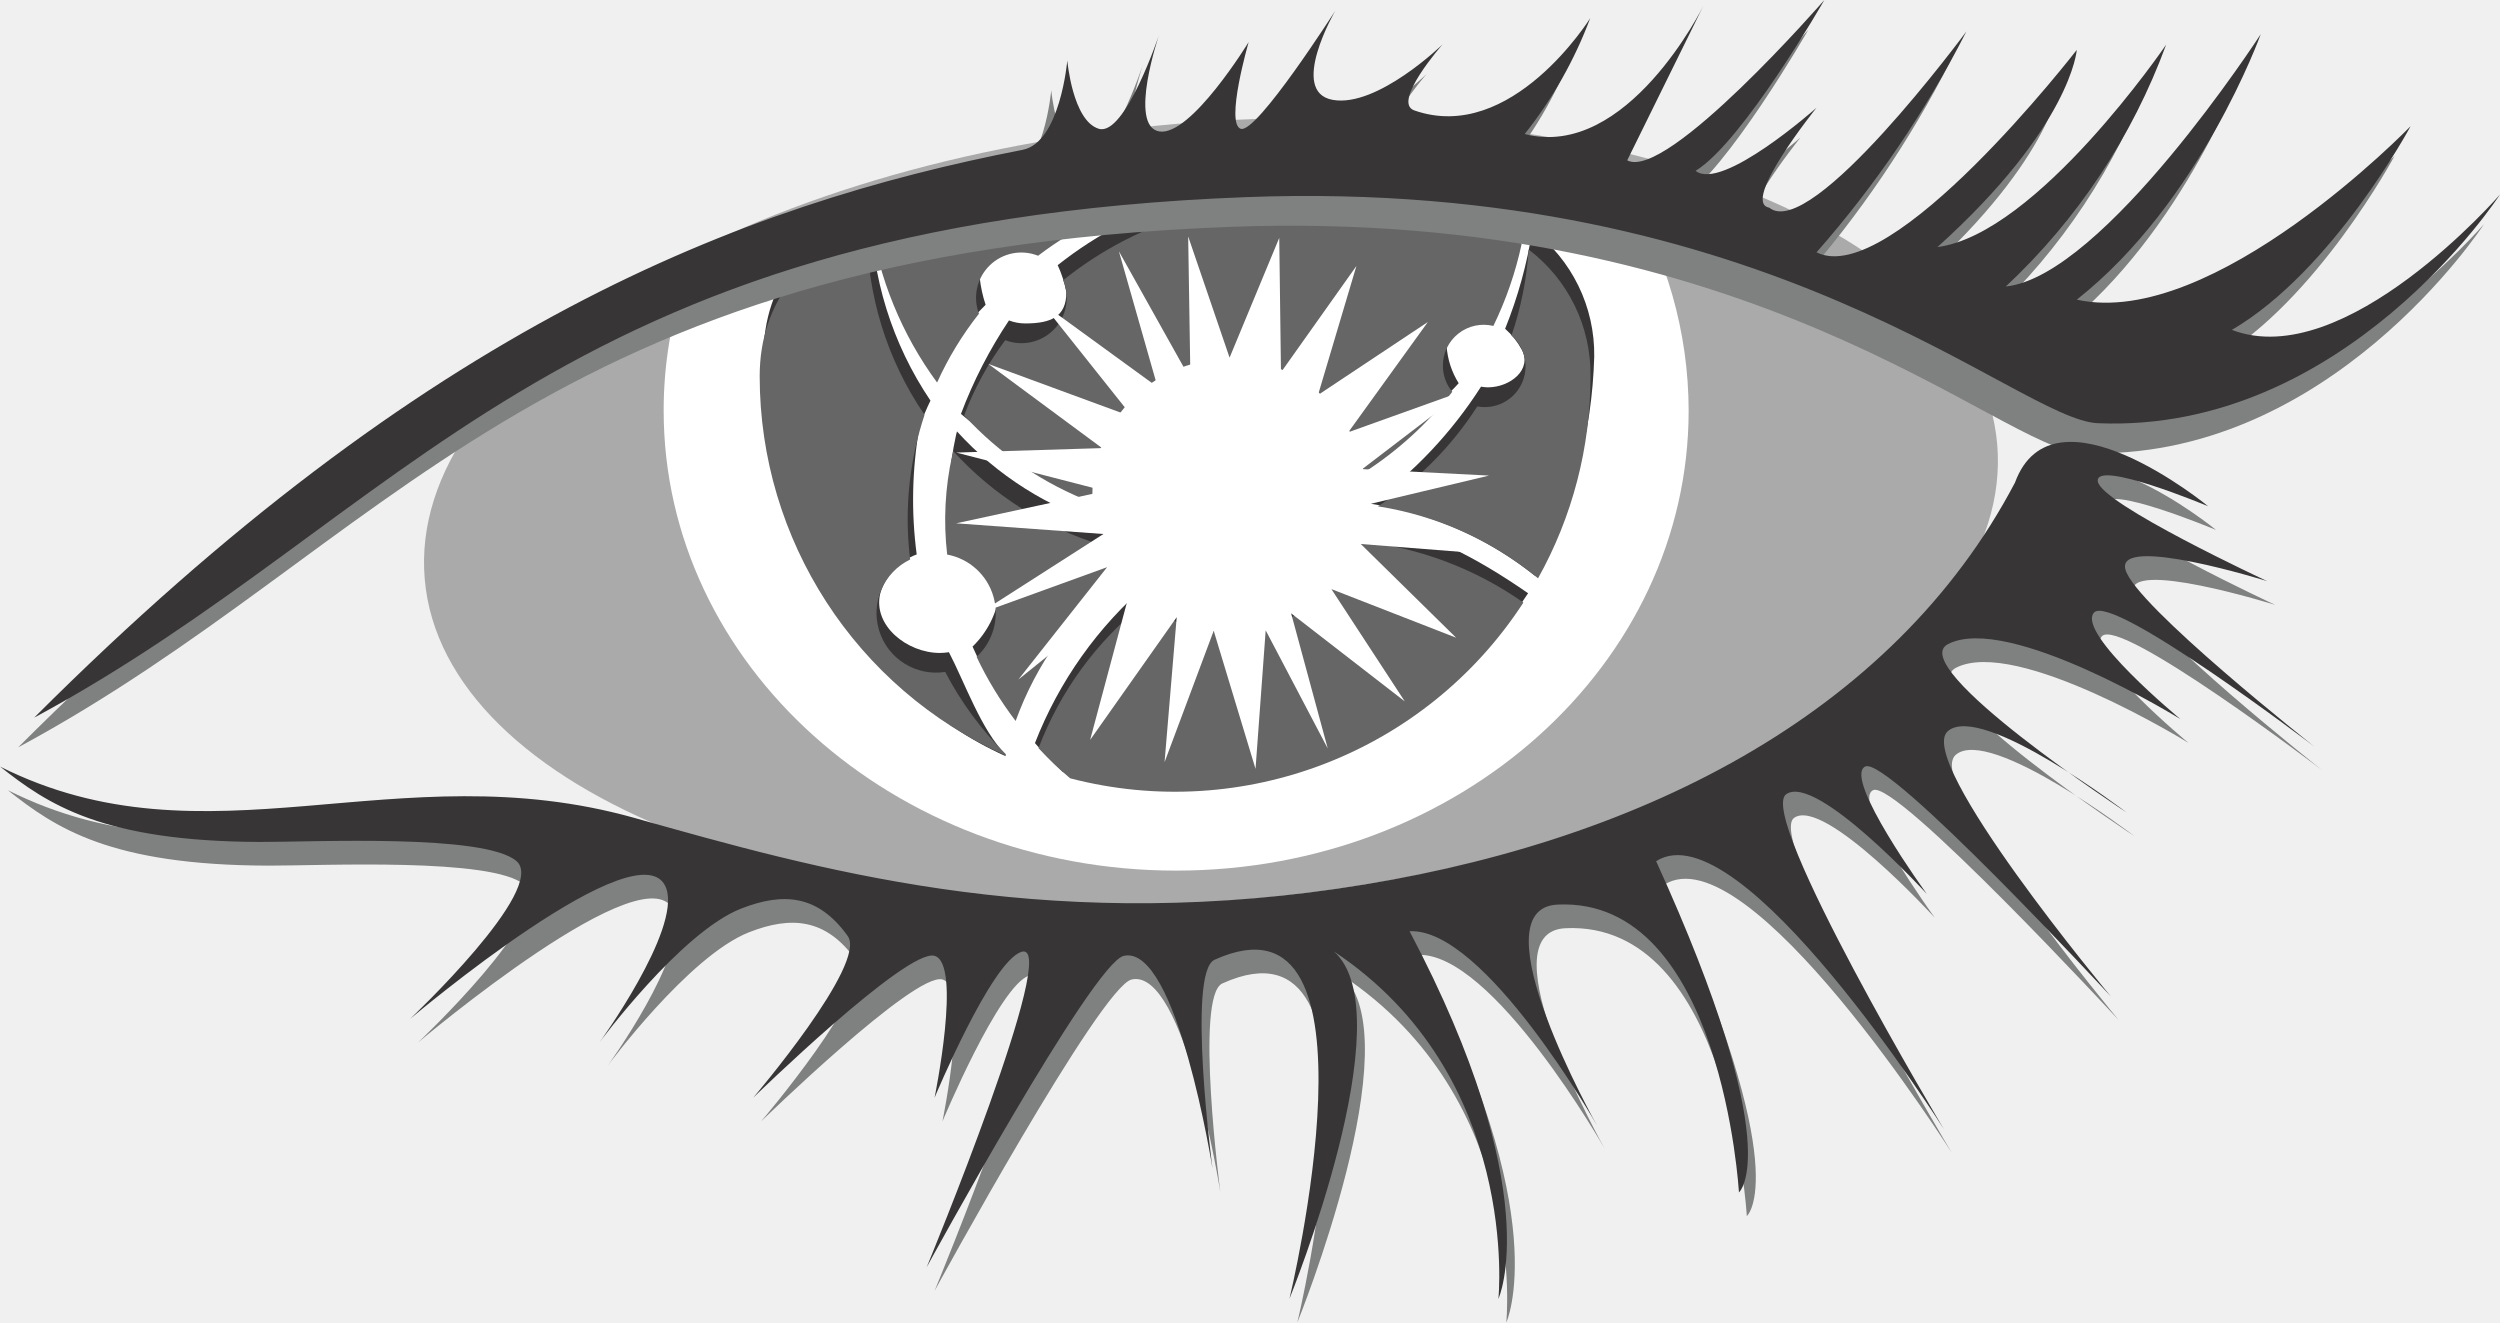
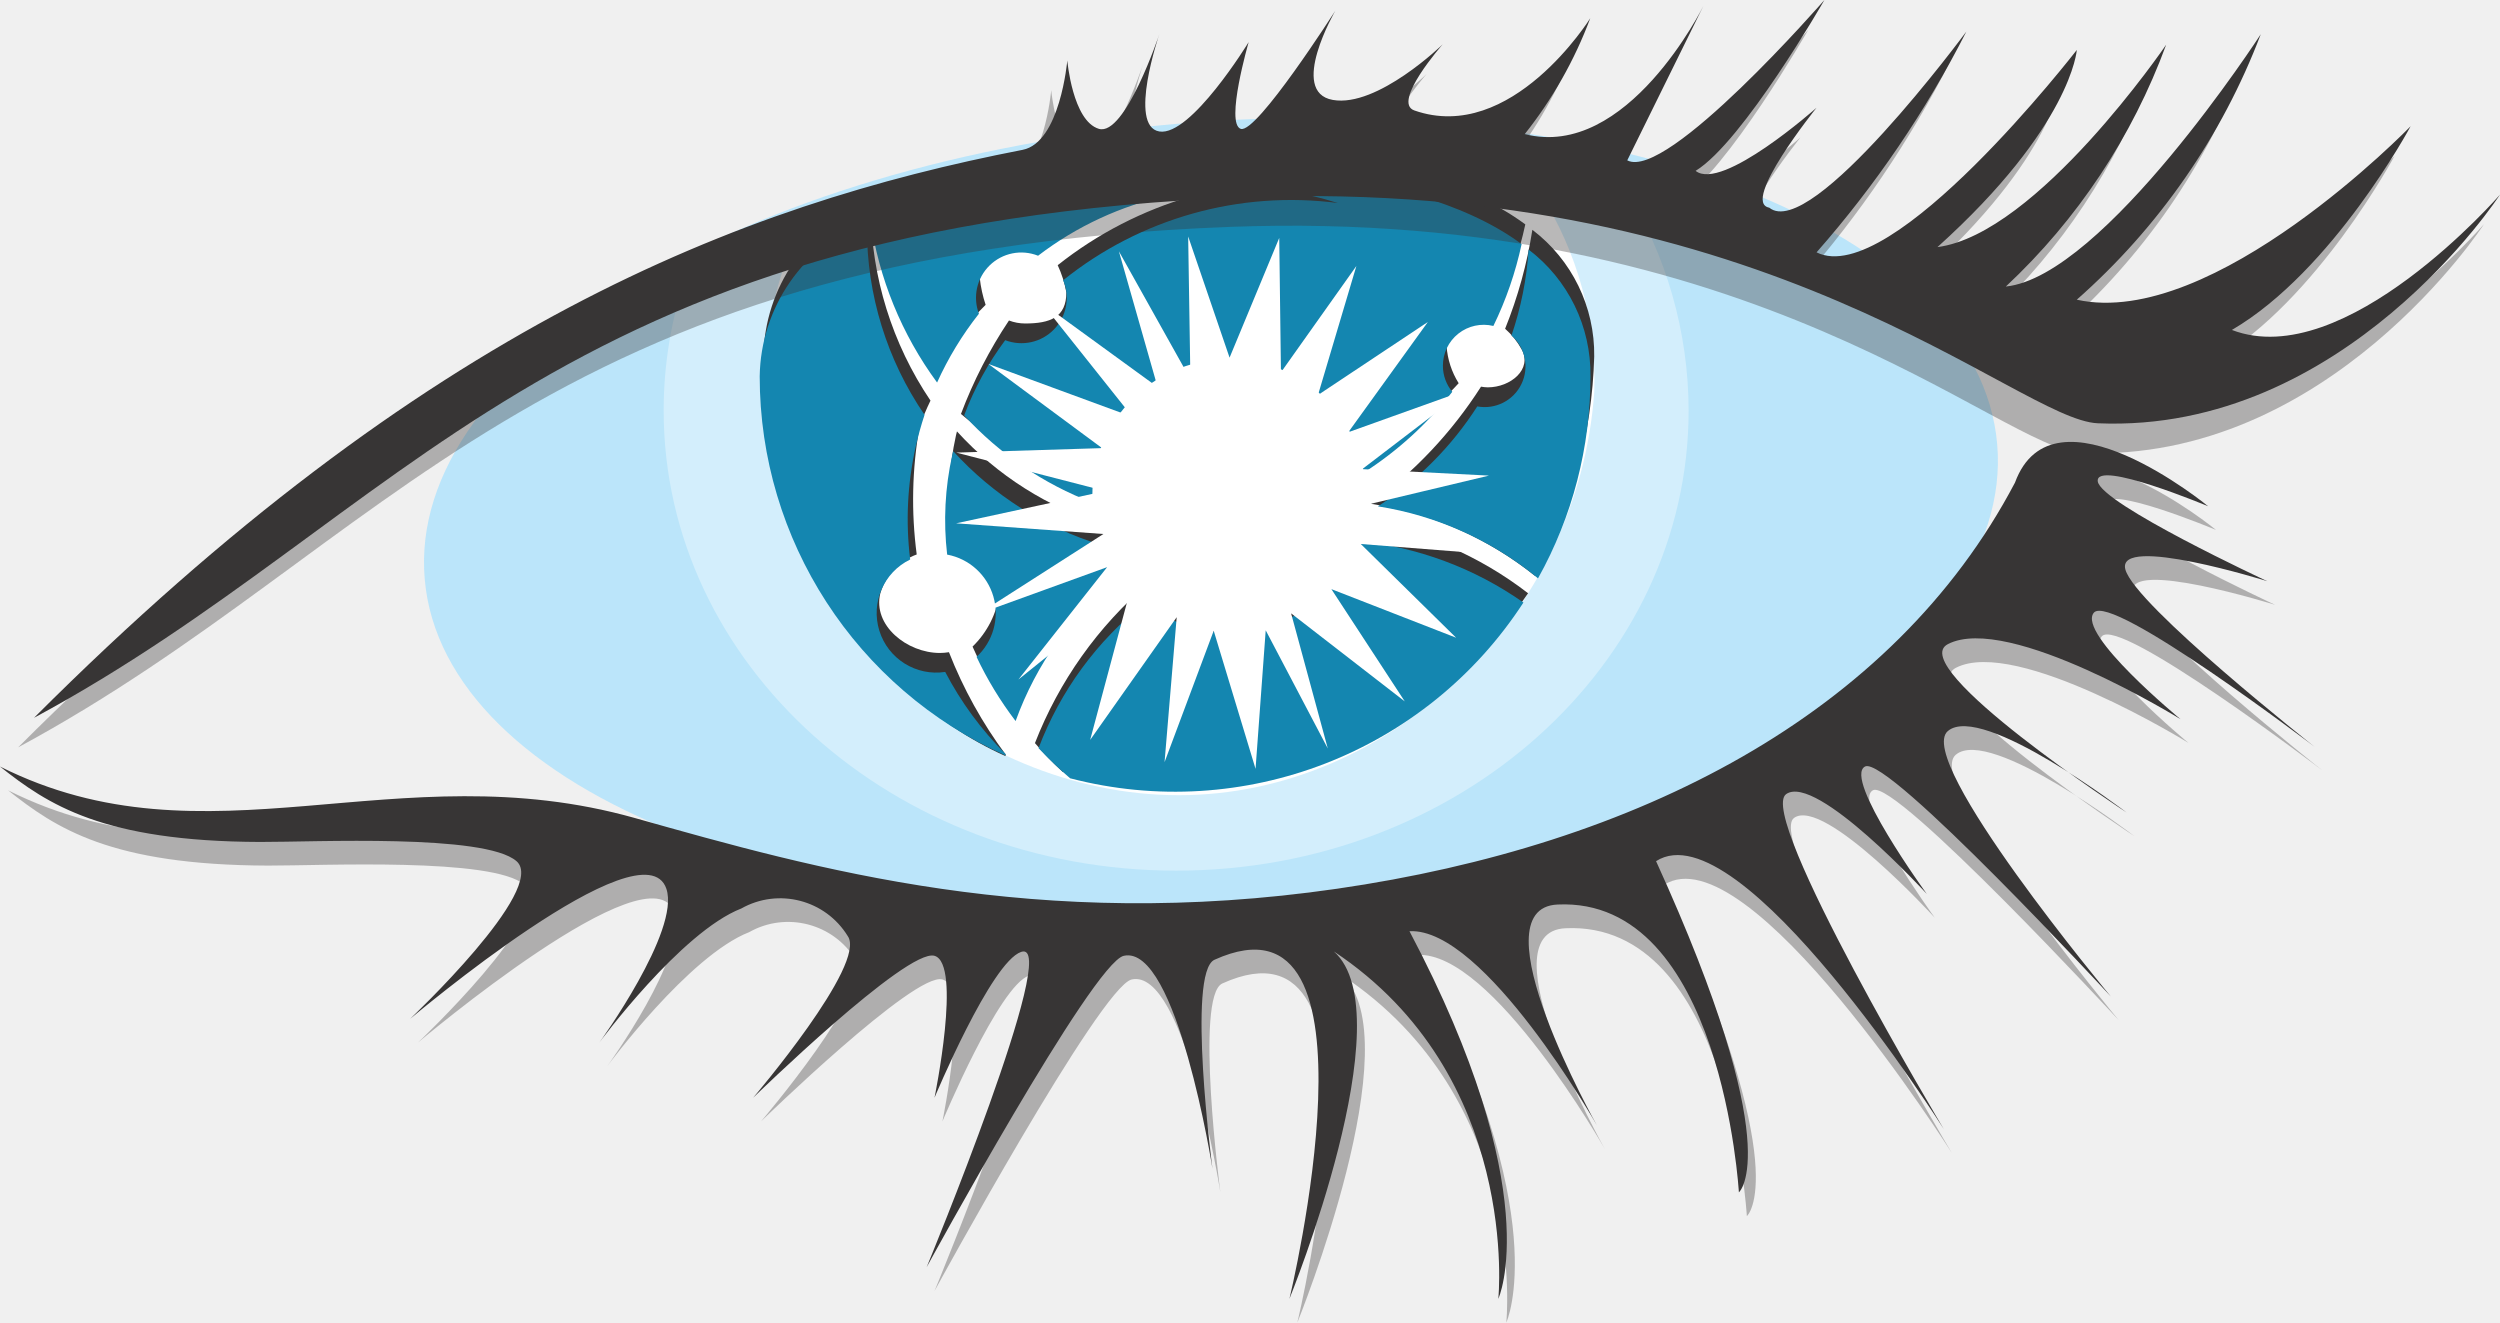
- <svg xmlns="http://www.w3.org/2000/svg" viewBox="0 0 119.085 62.998">
-   <path d="M100.55,57.257c.876,10.204-15.182,19.915-35.866,21.69S26.522,73.887,25.647,63.684c-.876-10.205,15.182-19.916,35.866-21.691,20.684-1.774,38.162,5.059,39.037,15.265" transform="translate(-5.41519 -36.09715)" style="fill:#aaa" />
-   <rect x="31.613" y="7.089" width="48.824" height="34.383" style="fill:none" />
-   <path d="M62.121,43.189c-7.89-.128-17.123,3.004-23.993,5.938a19.847,19.847,0,0,0-1.1,6.524c0,12.104,10.929,21.917,24.412,21.917S85.852,67.755,85.852,55.651a20.089,20.089,0,0,0-3.021-10.563,155.328,155.328,0,0,0-20.71-1.899" transform="translate(-5.41519 -36.09715)" style="fill:#fff" />
-   <path d="M61.44,43.187c-4.368-.267-11.897,2.012-18.175,4.286a18.657,18.657,0,0,0-1.484,7.3c0,10.605,9.615,19.203,19.787,19.203,10.105,0,19.045-8.611,19.787-19.203a16.593,16.593,0,0,0-2.595-9.501A169.667,169.667,0,0,0,61.44,43.187" transform="translate(-5.41519 -36.09715)" style="fill:#fff" />
-   <path d="M50.23,53.38a12.933,12.933,0,0,1,2.134-2.763,6.164,6.164,0,0,1-.279-1.273,2.157,2.157,0,0,1,2.956-2.006,15.741,15.741,0,0,1,13.011-2.855c.432.097.855.215,1.271.345A18.529,18.529,0,0,0,55.797,48.728,5.316,5.316,0,0,1,56.21,50.021c0,1.193-.772,1.483-1.965,1.483a2.155,2.155,0,0,1-.769-.143A21.879,21.879,0,0,0,51.189,55.814,16.878,16.878,0,0,0,57.295,59.102c-.006-.111.08-.214.08-.327a6.736,6.736,0,0,1,6.763-6.519,6.508,6.508,0,0,1,6.412,5.418,15.51,15.51,0,0,0,4.348-3.323,3.823,3.823,0,0,1-.575-1.762,1.943,1.943,0,0,1,2.404-1.905,17.15,17.15,0,0,0,1.346-3.899c-5.624-4.163-16.505-3.596-16.505-3.596s-8.659-.452-14.52,2.405A17.259,17.259,0,0,0,50.23,53.38" transform="translate(-5.41519 -36.09715)" style="fill:#373535" />
-   <path d="M77.11,51.758a3.623,3.623,0,0,1,.785.979c.526.946-.529,1.811-1.611,1.811a1.936,1.936,0,0,1-.322-.033,20.633,20.633,0,0,1-5.252,5.579,16.514,16.514,0,0,1,7.836,3.442A23.258,23.258,0,0,0,81.355,53.082a7.45,7.45,0,0,0-2.946-6.039A21.428,21.428,0,0,1,77.11,51.758" transform="translate(-5.41519 -36.09715)" style="fill:#373535" />
-   <path d="M53.494,69.799c.969-2.677,3.354-4.751,5.61-6.576a12.564,12.564,0,0,1-1.031-2.1A15.785,15.785,0,0,1,50.999,56.647c-.014.06-.031.119-.045.179a14.307,14.307,0,0,0-.244,4.747,2.837,2.837,0,0,1,2.314,2.788,4.344,4.344,0,0,1-1.282,2.536A13.336,13.336,0,0,0,53.494,69.799" transform="translate(-5.41519 -36.09715)" style="fill:#373535" />
-   <path d="M53.323,72.047c-1.156-1.15-1.956-3.443-2.706-4.883a2.837,2.837,0,0,1-.431.036c-1.568,0-3.211-1.316-2.84-2.839A2.816,2.816,0,0,1,49.081,62.507a19.954,19.954,0,0,1,.131-6.07,11.69,11.69,0,0,1,.525-1.257,16.645,16.645,0,0,1-2.848-9.153c0-.121.006-.239.009-.359-2.924,1.467-5.117,3.777-5.117,7.414,0,8.045,4.633,15.937,11.528,19.03.005-.022.009-.044.015-.065" transform="translate(-5.41519 -36.09715)" style="fill:#373535" />
-   <path d="M70.276,60.925a6.499,6.499,0,0,1-10.157,2.96,19.117,19.117,0,0,0-5.405,7.608,15.049,15.049,0,0,0,1.331,1.377c1.596.416,3.795,0,5.523,0,6.951,0,13.108-3.092,16.637-8.515-2.347-1.625-5.115-3.172-7.93-3.43" transform="translate(-5.41519 -36.09715)" style="fill:#373535" />
-   <path d="M50.052,54.321a15.733,15.733,0,0,1,1.994-3.28,2.157,2.157,0,0,1,2.818-2.762A15.741,15.741,0,0,1,67.875,45.423c.432.097.855.215,1.271.345A17.326,17.326,0,0,0,56.058,49.446a2.158,2.158,0,0,1-2.76,2.856,14.54,14.54,0,0,0-1.957,3.583,16.089,16.089,0,0,0,6.124,4.157c-.006-.111-.017-.221-.017-.335A6.508,6.508,0,0,1,70.372,58.614a16.878,16.878,0,0,0,4.222-3.853,1.935,1.935,0,0,1-.448-1.233,1.943,1.943,0,0,1,2.404-1.905,17.15,17.15,0,0,0,1.346-3.899c-5.624-4.163-16.505-3.596-16.505-3.596s-8.659-.452-14.52,2.405a17.259,17.259,0,0,0,3.182,7.786" transform="translate(-5.41519 -36.09715)" style="fill:#666667" />
-   <path d="M77.414,52.079a1.943,1.943,0,0,1-1.63,3.377,15.865,15.865,0,0,1-4.733,4.76,15.85,15.85,0,0,1,7.627,3.429A19.684,19.684,0,0,0,81.177,54.022a7.45,7.45,0,0,0-2.946-6.039,15.77,15.77,0,0,1-.817,4.095" transform="translate(-5.41519 -36.09715)" style="fill:#666667" />
-   <path d="M53.793,70.443A15.797,15.797,0,0,1,58.703,63.539a6.5,6.5,0,0,1-.808-1.476,15.782,15.782,0,0,1-7.073-4.476c-.014.06-.032.119-.045.179a14.278,14.278,0,0,0-.244,4.747,2.835,2.835,0,0,1,1.401,4.871,17.04,17.04,0,0,0,1.861,3.058" transform="translate(-5.41519 -36.09715)" style="fill:#666667" />
-   <path d="M53.316,72.014a15.829,15.829,0,0,1-2.877-3.91,2.836,2.836,0,0,1-1.669-5.356,15.743,15.743,0,0,1,.264-5.372c.116-.519.258-1.025.421-1.52a15.701,15.701,0,0,1-2.744-8.89c0-.121.006-.239.008-.358-2.924,1.466-5.117,3.777-5.117,7.413A19.786,19.786,0,0,0,53.301,72.079c.005-.022.009-.044.015-.065" transform="translate(-5.41519 -36.09715)" style="fill:#666667" />
-   <path d="M70.097,61.865a6.499,6.499,0,0,1-10.157,2.96,16.123,16.123,0,0,0-5.057,6.909,17.609,17.609,0,0,0,1.506,1.437,19.802,19.802,0,0,0,21.592-8.372,16.592,16.592,0,0,0-7.885-2.934" transform="translate(-5.41519 -36.09715)" style="fill:#666667" />
-   <rect x="45.545" y="11.265" width="25.382" height="25.36" style="fill:none" />
-   <path d="M70.326,60.186l6.016-1.435-6.039-.308,4.914-3.756-5.576,1.999,3.79-5.252-5.234,3.479,1.83-6.148-3.594,5.067-.082-6.403L63.985,53.133l-1.972-5.772.107,6.799L58.712,48.066l1.844,6.471L55.028,50.517l4.33,5.441-6.863-2.524,5.417,4.008-6.946.213,7.101,1.833-7.108,1.537,7.016.509-5.916,3.789,6.092-2.209-4.227,5.353,5.341-4.308-1.923,7.184,4.124-5.846-.578,6.905,2.341-6.259,1.992,6.579.484-6.599,2.957,5.63L66.916,65.313l5.415,4.195-3.496-5.349,5.941,2.315L70.234,62.01l6.092.479Z" transform="translate(-5.41519 -36.09715)" style="fill:#fff" />
-   <rect x="0.864" y="1.416" width="117.456" height="34.185" style="fill:none" />
-   <path d="M6.279,71.698C24.937,53.04,39.839,47.281,53.362,44.651c1.789-.348,2.128-4.258,2.128-4.258s.251,2.88,1.503,3.255c1.252.376,2.879-4.508,2.879-4.508s-1.502,4.383,0,4.633c1.503.251,4.257-4.257,4.257-4.257S63.004,43.398,63.755,43.648c.75.251,4.507-5.634,4.507-5.634s-2.254,3.881-.125,4.257c2.13.375,5.235-2.649,5.235-2.649s-2.442,2.768-1.354,3.15c4.633,1.629,8.383-4.394,8.383-4.394A20.292,20.292,0,0,1,77.279,43.899c4.883,1.252,8.51-6.104,8.51-6.104L82.162,45.151c1.879,1.003,9.393-7.638,9.393-7.638s-3.882,6.762-6.136,8.139c1.252,1.002,5.76-3.005,5.76-3.005s-3.631,4.507-2.254,4.758c2.003,1.628,9.391-8.389,9.391-8.389A50.789,50.789,0,0,1,91.178,49.534C94.737,51.314,103.575,39.892,103.575,39.892s-.251,3.631-6.637,9.391c4.758-.626,10.894-9.642,10.894-9.642a29.869,29.869,0,0,1-7.639,11.52c4.672-.486,12.146-12.021,12.146-12.021s-2.879,8.014-8.764,12.647c6.511,1.44,15.903-8.264,15.903-8.264s-3.694,6.887-8.515,9.704c5.385,2.066,12.773-6.449,12.773-6.449S116.347,58.174,104.577,57.673c-3.862-.164-15.544-11.717-40.572-10.769C30.948,48.157,23.936,62.181,6.279,71.698" transform="translate(-5.41519 -36.09715)" style="fill:#7f8080" />
-   <path d="M7.044,70.281C25.702,51.623,40.603,45.864,54.127,43.234c1.79-.348,2.128-4.257,2.128-4.257s.25,2.881,1.503,3.255c1.252.375,2.879-4.507,2.879-4.507s-1.502,4.383,0,4.633c1.503.25,4.257-4.257,4.257-4.257s-1.126,3.881-.376,4.132c.752.251,4.508-5.635,4.508-5.635s-2.254,3.882-.125,4.257c2.128.376,5.235-2.649,5.235-2.649s-2.442,2.768-1.354,3.15c4.633,1.628,8.382-4.394,8.382-4.394a20.304,20.304,0,0,1-3.122,5.52c4.883,1.253,8.51-6.105,8.51-6.105L82.926,43.735c1.879,1.001,9.391-7.638,9.391-7.638S88.437,42.858,86.183,44.235c1.252,1.002,5.76-3.005,5.76-3.005s-3.631,4.508-2.254,4.758c2.003,1.629,9.391-8.389,9.391-8.389a50.825,50.825,0,0,1-7.137,10.518c3.558,1.781,12.397-9.642,12.397-9.642s-.251,3.632-6.637,9.392c4.758-.627,10.894-9.642,10.894-9.642a29.874,29.874,0,0,1-7.639,11.52c4.672-.486,12.146-12.021,12.146-12.021s-2.879,8.014-8.764,12.647c6.511,1.44,15.903-8.264,15.903-8.264s-3.694,6.886-8.515,9.704c5.385,2.066,12.773-6.449,12.773-6.449s-7.388,11.395-19.159,10.894c-3.861-.165-15.543-11.717-40.571-10.769C31.712,46.74,24.7,60.764,7.044,70.281" transform="translate(-5.41519 -36.09715)" style="fill:#373535" />
-   <rect x="0.375" y="22.177" width="110.255" height="40.821" style="fill:none" />
-   <path d="M5.791,73.738c9.861,4.946,18.877-.751,30.241,2.451,8.639,2.435,19.158,5.438,33.433,3.371,14.275-2.065,26.484-8.264,32.308-19.346,1.815-4.945,9.203,1.128,9.203,1.128s-5.384-2.254-5.258-1.189c.125,1.064,8.076,4.758,8.076,4.758s-7.2-2.254-6.762-.564,9.015,8.452,9.015,8.452-9.704-7.388-10.517-6.386c-.815,1.002,4.132,5.072,4.132,5.072s-8.202-5.072-11.082-3.576c-2.071,1.074,8.515,8.022,8.515,8.022s-6.887-5.26-8.515-3.883c-1.627,1.378,7.764,12.647,7.764,12.647S95.697,73.175,94.634,73.738c-1.065.564,2.942,6.073,2.942,6.073s-5.259-5.76-6.698-4.758c-1.44,1.002,7.513,15.965,7.513,15.965S88.686,75.68,84.679,78.246c6.292,13.806,3.944,15.778,3.944,15.778s-.803-14.085-8.64-13.712c-3.944.188,1.878,10.518,1.878,10.518s-5.359-9.435-8.928-9.247C79.511,94.032,77.166,99.095,77.166,99.095s1.088-10.632-7.834-16.548C72.713,85.551,67.211,99.095,67.211,99.095s4.84-19.958-3.57-16.153c-1.329.6-.094,9.955-.094,9.955s-1.69-10.707-4.225-10.143c-1.478.328-9.392,14.838-9.392,14.838s6.48-15.684,4.509-15.026c-1.437.479-4.132,6.95-4.132,6.95s1.314-6.386,0-6.762c-1.314-.376-8.64,6.762-8.64,6.762s5.447-6.386,4.508-7.701c-1.423-1.992-3.092-2.086-5.071-1.314-2.881,1.123-6.761,6.386-6.761,6.386S38.21,81.557,37.533,79.561c-1.086-3.207-12.208,6.198-12.208,6.198s6.574-6.198,5.071-7.513c-1.502-1.314-9.661-.908-12.209-.915-7.513-.023-10.116-1.786-12.397-3.592" transform="translate(-5.41519 -36.09715)" style="fill:#7f8080" />
-   <path d="M5.415,72.611c9.861,4.946,18.877-.751,30.24,2.452,8.639,2.434,19.159,5.437,33.434,3.37,14.275-2.066,26.483-8.264,32.307-19.346,1.815-4.946,9.203,1.126,9.203,1.126s-5.384-2.253-5.258-1.189c.125,1.064,8.076,4.758,8.076,4.758s-7.2-2.253-6.762-.563c.439,1.69,9.016,8.452,9.016,8.452s-9.705-7.388-10.518-6.386c-.813,1.001,4.132,5.071,4.132,5.071s-8.203-5.071-11.082-3.576c-2.072,1.075,8.515,8.022,8.515,8.022s-6.887-5.259-8.515-3.882c-1.628,1.378,7.765,12.647,7.765,12.647S95.322,72.048,94.258,72.611c-1.064.564,2.943,6.073,2.943,6.073s-5.26-5.76-6.699-4.758c-1.44,1.001,7.513,15.965,7.513,15.965S88.31,74.552,84.303,77.119C90.596,90.925,88.248,92.897,88.248,92.897S87.445,78.812,79.607,79.186c-3.944.188,1.878,10.518,1.878,10.518s-5.359-9.436-8.927-9.248C79.136,92.905,76.79,97.968,76.79,97.968s1.088-10.632-7.834-16.549C72.337,84.424,66.835,97.968,66.835,97.968S71.676,78.01,63.267,81.815c-1.329.601-.094,9.955-.094,9.955S61.481,81.064,58.947,81.627c-1.479.328-9.393,14.838-9.393,14.838s6.48-15.684,4.509-15.026c-1.437.478-4.132,6.949-4.132,6.949s1.315-6.386,0-6.761c-1.314-.375-8.64,6.761-8.64,6.761s5.447-6.386,4.507-7.701c-1.423-1.992-3.092-2.085-5.071-1.314-2.881,1.122-6.762,6.385-6.762,6.385s3.869-5.33,3.193-7.325c-1.086-3.207-12.208,6.198-12.208,6.198s6.574-6.198,5.071-7.513c-1.502-1.315-9.661-.908-12.209-.916-7.513-.024-10.116-1.786-12.396-3.592" transform="translate(-5.41519 -36.09715)" style="fill:#373535" />
+ <svg xmlns="http://www.w3.org/2000/svg" id="73ae7c8d-75a4-40fc-9b59-c512534f1d30" data-name="Layer 1" width="71.871" height="38.021" viewBox="0 0 71.871 38.021">
+   <g id="e92ec275-5002-4071-b582-b13ab172738a" data-name="g2830">
+     <g id="2c0236b7-ede5-4dd4-a3a6-0c55bcd546a9" data-name="g2836">
+       <path id="db17df16-ad09-4907-aaeb-9218934496ee" data-name="path2838" d="M72.204,44.574c.529,6.158-9.163,12.019-21.646,13.09s-23.032-3.054-23.56-9.212c-.529-6.159,9.163-12.02,21.646-13.091,12.483-1.071,23.032,3.053,23.56,9.213" transform="translate(-14.78788 -31.80325)" style="fill:#bbe5fa" />
+     </g>
+   </g>
+   <g id="7b2b37c3-9483-4257-97d4-a6be9d95257c" data-name="g2840">
+     <g id="c6f5e0a8-a356-40fe-ba58-668c4af872bf" data-name="g2842">
+       <g id="bcfdedce-4169-414c-9b1c-d0dd3d04fd7d" data-name="g2848">
+         <rect x="19.079" y="4.278" width="29.466" height="20.751" style="fill:none" />
+         <g id="e3e43e22-492f-4e9e-b655-85ff93936fc9" data-name="g2858" style="opacity:0.35">
+           <g id="d0bc0be1-b4b1-492f-8b08-b3ec8f80ed0f" data-name="g2860">
+             <path id="18c1a1af-10fe-4665-bd9c-9ce9ed842b5f" data-name="path2862" d="M49.011,36.084c-4.762-.077-10.334,1.813-14.48,3.584a11.978,11.978,0,0,0-.664,3.937c0,7.305,6.596,13.228,14.733,13.228s14.733-5.923,14.733-13.228a12.124,12.124,0,0,0-1.823-6.375,93.745,93.745,0,0,0-12.499-1.146" transform="translate(-14.78788 -31.80325)" style="fill:#fff" />
+           </g>
+         </g>
+       </g>
+     </g>
+   </g>
+   <g id="faff61be-4722-4b2b-8e2b-1447fdfee913" data-name="g2866">
+     <g id="fecc4ace-40c3-4b74-b3ad-7d26aa5a61fd" data-name="g2872">
+       <path id="c19a8857-8a2b-4765-a3e4-8b7e7d5fb20a" data-name="path2874" d="M48.6,36.082C45.964,35.921,41.42,37.297,37.631,38.669a11.26,11.26,0,0,0-.895,4.406c0,6.401,5.803,11.589,11.942,11.589,6.098,0,11.494-5.197,11.942-11.589a10.015,10.015,0,0,0-1.566-5.734,102.399,102.399,0,0,0-10.454-1.258" transform="translate(-14.78788 -31.80325)" style="fill:#fff" />
+     </g>
+   </g>
+   <g id="9da0a5b1-0797-466b-a2e9-7aa714e6f078" data-name="g2878">
+     <g id="3af48f50-8d76-4fca-ba0a-45d443ad1243" data-name="g2884">
+       <path id="ffcea00c-3599-43b9-9304-4cc4d04463b9" data-name="path2886" d="M41.835,42.234a7.805,7.805,0,0,1,1.288-1.667,3.72,3.72,0,0,1-.168-.768,1.302,1.302,0,0,1,1.784-1.211,9.5,9.5,0,0,1,7.853-1.723c.261.059.516.13.767.208a11.183,11.183,0,0,0-8.164,2.354,3.208,3.208,0,0,1,.249.781c0,.72-.466.895-1.186.895a1.301,1.301,0,0,1-.464-.086,13.205,13.205,0,0,0-1.38,2.687,10.186,10.186,0,0,0,3.685,1.984c-.004-.067.048-.129.048-.198a4.066,4.066,0,0,1,4.081-3.934,3.928,3.928,0,0,1,3.87,3.27,9.361,9.361,0,0,0,2.624-2.006,2.308,2.308,0,0,1-.347-1.064,1.173,1.173,0,0,1,1.451-1.149,10.351,10.351,0,0,0,.812-2.353c-3.394-2.513-9.961-2.17-9.961-2.17s-5.226-.273-8.763,1.451a10.416,10.416,0,0,0,1.92,4.699" transform="translate(-14.78788 -31.80325)" style="fill:#373535" />
+     </g>
+     <g id="5d1a1b66-cb3b-4f0f-99b6-22f4c7888d7b" data-name="g2888">
+       <path id="138a47e0-17bc-4980-8de1-fbbcae72bcfd" data-name="path2890" d="M58.058,41.255a2.186,2.186,0,0,1,.474.591c.317.571-.319,1.093-.973,1.093a1.168,1.168,0,0,1-.194-.02,12.453,12.453,0,0,1-3.17,3.367,9.966,9.966,0,0,1,4.729,2.078,14.037,14.037,0,0,0,1.695-6.31,4.496,4.496,0,0,0-1.778-3.644,12.932,12.932,0,0,1-.784,2.845" transform="translate(-14.78788 -31.80325)" style="fill:#373535" />
+     </g>
+     <g id="e258d835-da1a-4c51-8e33-8bde66ecb139" data-name="g2892">
+       <path id="a3762bfe-70f1-4a2e-ab0e-2f24faa6f902" data-name="path2894" d="M43.805,52.143a9.984,9.984,0,0,1,3.385-3.969,7.583,7.583,0,0,1-.622-1.268,9.527,9.527,0,0,1-4.269-2.701c-.008.036-.019.072-.027.108a8.635,8.635,0,0,0-.147,2.865A1.712,1.712,0,0,1,43.521,48.861a2.622,2.622,0,0,1-.774,1.531,8.048,8.048,0,0,0,1.057,1.751" transform="translate(-14.78788 -31.80325)" style="fill:#373535" />
+     </g>
+     <g id="64953f72-c3d7-4872-9d26-b3b551132c72" data-name="g2896">
+       <path id="1cd66c2a-0132-4fb3-9b1d-c1e929634f12" data-name="path2898" d="M43.702,53.5a12.703,12.703,0,0,1-1.633-2.947,1.712,1.712,0,0,1-.26.022c-.947,0-1.938-.794-1.714-1.713a1.7,1.7,0,0,1,1.047-1.119,12.043,12.043,0,0,1,.079-3.664,7.055,7.055,0,0,1,.317-.759,10.046,10.046,0,0,1-1.719-5.524c0-.073.004-.145.005-.217A4.897,4.897,0,0,0,36.735,42.054c0,4.855,2.796,9.618,6.957,11.485l.009-.039" transform="translate(-14.78788 -31.80325)" style="fill:#373535" />
+     </g>
+     <g id="082a3295-4123-4151-aa35-401dd0f33ae3" data-name="g2900">
+       <path id="cce965c1-f2a1-48c9-8b9c-19a59e104161" data-name="path2902" d="M53.933,46.788a3.922,3.922,0,0,1-6.13,1.786,11.538,11.538,0,0,0-3.262,4.592,9.082,9.082,0,0,0,.803.831,14.8,14.8,0,0,0,3.333,0,11.722,11.722,0,0,0,10.041-5.139,10.584,10.584,0,0,0-4.786-2.07" transform="translate(-14.78788 -31.80325)" style="fill:#373535" />
+     </g>
+   </g>
+   <g id="9374d7d6-6033-4d96-afd4-ee52f7522072" data-name="g2906">
+     <g id="73103955-b9f3-4362-8d20-b35af8287a55" data-name="g2912">
+       <path id="55dc2f5f-1d11-4b40-89d0-a1e0c98257f6" data-name="path2914" d="M41.727,42.802a9.495,9.495,0,0,1,1.203-1.979A1.302,1.302,0,0,1,44.631,39.155a9.5,9.5,0,0,1,7.853-1.723c.261.059.516.13.767.208a10.457,10.457,0,0,0-7.899,2.22A1.302,1.302,0,0,1,43.686,41.583a8.775,8.775,0,0,0-1.181,2.163,9.71,9.71,0,0,0,3.696,2.509c-.003-.067-.01-.134-.01-.202a3.928,3.928,0,0,1,7.8-.66,10.186,10.186,0,0,0,2.548-2.326,1.168,1.168,0,0,1-.27-.744,1.173,1.173,0,0,1,1.451-1.149,10.351,10.351,0,0,0,.812-2.353c-3.394-2.513-9.961-2.17-9.961-2.17s-5.226-.273-8.763,1.451a10.416,10.416,0,0,0,1.92,4.699" transform="translate(-14.78788 -31.80325)" style="fill:#1486b0" />
+     </g>
+     <g id="e8dd436d-f05d-4d82-9073-d0e6d1cacb79" data-name="g2916">
+       <path id="95d02f1e-ba16-4aab-8e29-3202cde77b20" data-name="path2918" d="M58.241,41.449a1.173,1.173,0,0,1-.984,2.038,9.575,9.575,0,0,1-2.857,2.873,9.566,9.566,0,0,1,4.603,2.07,11.88,11.88,0,0,0,1.508-5.808,4.496,4.496,0,0,0-1.778-3.644,9.518,9.518,0,0,1-.493,2.472" transform="translate(-14.78788 -31.80325)" style="fill:#1486b0" />
+     </g>
+     <g id="b1e172f2-23fc-41eb-a07b-6b99baee65c9" data-name="g2920">
+       <path id="2b11f646-81ec-4b58-ae06-d3f57571419b" data-name="path2922" d="M43.985,52.532a9.534,9.534,0,0,1,2.963-4.166,3.923,3.923,0,0,1-.488-.891,9.525,9.525,0,0,1-4.269-2.701c-.008.036-.019.072-.027.108a8.617,8.617,0,0,0-.147,2.865,1.711,1.711,0,0,1,.845,2.94,10.284,10.284,0,0,0,1.123,1.846" transform="translate(-14.78788 -31.80325)" style="fill:#1486b0" />
+     </g>
+     <g id="1d7ff32a-f455-4604-8adc-0f588751c6e3" data-name="g2924">
+       <path id="3e833fd7-c505-4d78-9749-59eb4e773f5f" data-name="path2926" d="M43.697,53.48A9.553,9.553,0,0,1,41.961,51.12a1.712,1.712,0,0,1-1.007-3.232,9.502,9.502,0,0,1,.159-3.242c.07-.313.156-.619.254-.917a9.476,9.476,0,0,1-1.656-5.365c0-.073.003-.145.005-.216a4.896,4.896,0,0,0-3.088,4.474,11.942,11.942,0,0,0,7.06,10.898l.009-.039" transform="translate(-14.78788 -31.80325)" style="fill:#1486b0" />
+     </g>
+     <g id="e3f070c1-8170-4ad9-8c39-308e68cabc29" data-name="g2928">
+       <path id="d3cfa3c1-466b-46f8-a3d6-448c4fcdd599" data-name="path2930" d="M53.825,47.355a3.922,3.922,0,0,1-6.13,1.786A9.731,9.731,0,0,0,44.644,53.311a10.628,10.628,0,0,0,.909.867,11.951,11.951,0,0,0,13.031-5.053A10.014,10.014,0,0,0,53.825,47.355" transform="translate(-14.78788 -31.80325)" style="fill:#1486b0" />
+     </g>
+   </g>
+   <g id="12e0b530-6823-4e98-91c7-31b628d8e838" data-name="g2932">
+     <g id="ffbd0750-9260-4a5f-85cb-29a95d362535" data-name="g2934">
+       <g id="e9ff5a3c-0618-4a0a-b555-9d0a79eabed0" data-name="g2940">
+         <rect x="27.488" y="6.799" width="15.319" height="15.305" style="fill:none" />
+         <g id="a8223b89-25ce-41bf-bc96-9433cd2a0790" data-name="g2950">
+           <g id="c20c50d0-94ad-4266-b566-42800d0370d9" data-name="g2952">
+             <path id="9515c4da-a39b-44c0-b325-40187c0818a8" data-name="path2954" d="M53.963,46.342l3.631-.866-3.644-.186,2.966-2.267L53.55,44.229l2.287-3.17-3.159,2.1,1.104-3.71-2.169,3.058-.049-3.864L50.136,42.085l-1.19-3.483.064,4.103L46.954,39.027l1.113,3.905-3.336-2.426,2.614,3.284L43.202,42.267l3.269,2.419-4.192.129,4.286,1.106-4.29.927,4.234.307L42.939,49.441l3.677-1.333-2.551,3.231,3.224-2.6-1.161,4.336L48.616,49.547l-.349,4.167,1.413-3.778L50.883,53.907l.292-3.983L52.96,53.322l-1.055-3.886,3.268,2.532-2.11-3.228,3.586,1.397L53.908,47.442l3.677.289Z" transform="translate(-14.78788 -31.80325)" style="fill:#fff" />
+           </g>
+         </g>
+       </g>
+     </g>
+   </g>
+   <g id="9a608b9c-cac7-477c-967e-85a7407e2817" data-name="g2956">
+     <g id="5f780994-220d-4504-980c-a9d1bf29ff0f" data-name="g2958">
+       <g id="fec2f6ed-05e4-4551-b12e-4aa8895cbc87" data-name="g2964">
+         <rect x="0.521" y="0.855" width="70.888" height="20.631" style="fill:none" />
+         <g id="4bfd4ecd-3dd3-4aeb-b7af-2cbd6af8bbdf" data-name="g2974" style="opacity:0.35">
+           <g id="788d6f98-0480-4504-a0be-ecd9f5aaca82" data-name="g2976">
+             <path id="b27ebd49-4e6d-4b6b-b15d-fe9569e103ad" data-name="path2978" d="M15.309,53.289C26.57,42.029,35.563,38.553,43.725,36.966c1.08-.21,1.284-2.57,1.284-2.57s.151,1.738.907,1.965c.756.227,1.738-2.721,1.738-2.721s-.907,2.645,0,2.796c.907.151,2.569-2.569,2.569-2.569s-.68,2.343-.226,2.494c.453.151,2.72-3.401,2.72-3.401s-1.36,2.343-.075,2.569c1.285.227,3.16-1.599,3.16-1.599s-1.474,1.67-.817,1.901c2.796.983,5.059-2.652,5.059-2.652a12.247,12.247,0,0,1-1.885,3.332c2.947.756,5.136-3.684,5.136-3.684l-2.189,4.44c1.134.605,5.669-4.61,5.669-4.61s-2.343,4.081-3.703,4.912c.756.605,3.476-1.814,3.476-1.814s-2.192,2.72-1.36,2.872c1.209.983,5.668-5.063,5.668-5.063a30.652,30.652,0,0,1-4.307,6.348c2.148,1.074,7.482-5.819,7.482-5.819s-.151,2.192-4.006,5.668c2.872-.378,6.575-5.819,6.575-5.819a18.027,18.027,0,0,1-4.61,6.953c2.82-.293,7.33-7.255,7.33-7.255a19.349,19.349,0,0,1-5.29,7.633c3.93.869,9.598-4.988,9.598-4.988S81.398,40.442,78.488,42.142C81.738,43.389,86.197,38.25,86.197,38.25s-4.459,6.877-11.563,6.575c-2.331-.099-9.381-7.071-24.486-6.499-19.951.756-24.183,9.22-34.839,14.963" transform="translate(-14.78788 -31.80325)" style="fill:#373535" />
+           </g>
+         </g>
+       </g>
+       <g id="cdf66c49-8815-4c1a-a3a1-9c8679994e6a" data-name="g2980">
+         <path id="67d3c17a-783b-4043-9b1d-34faf64ed8ce" data-name="path2982" d="M15.771,52.434C27.031,41.174,36.024,37.698,44.186,36.111c1.08-.21,1.285-2.569,1.285-2.569s.151,1.738.907,1.965c.756.227,1.738-2.72,1.738-2.72s-.907,2.645,0,2.796c.907.151,2.569-2.569,2.569-2.569s-.68,2.343-.227,2.494c.454.151,2.721-3.401,2.721-3.401s-1.36,2.343-.075,2.569c1.285.227,3.16-1.599,3.16-1.599s-1.474,1.67-.817,1.901c2.796.983,5.059-2.652,5.059-2.652a12.254,12.254,0,0,1-1.884,3.332c2.947.756,5.136-3.685,5.136-3.685l-2.189,4.44c1.134.604,5.668-4.61,5.668-4.61s-2.342,4.08-3.703,4.912c.756.605,3.476-1.814,3.476-1.814s-2.192,2.721-1.36,2.872c1.209.983,5.668-5.063,5.668-5.063a30.674,30.674,0,0,1-4.307,6.348c2.148,1.075,7.482-5.819,7.482-5.819s-.151,2.192-4.006,5.668c2.872-.378,6.575-5.819,6.575-5.819a18.029,18.029,0,0,1-4.61,6.953c2.82-.293,7.33-7.255,7.33-7.255a19.347,19.347,0,0,1-5.29,7.633c3.93.869,9.598-4.987,9.598-4.987s-2.229,4.156-5.139,5.857c3.25,1.247,7.709-3.892,7.709-3.892s-4.459,6.877-11.563,6.575c-2.33-.099-9.381-7.072-24.486-6.499-19.951.756-24.183,9.22-34.839,14.963" transform="translate(-14.78788 -31.80325)" style="fill:#373535" />
+       </g>
+     </g>
+   </g>
+   <g id="25baebc2-d72d-4f7e-9f51-3144c162cf08" data-name="g2984">
+     <g id="76543a8e-78f1-4cf5-9801-a94339b1166a" data-name="g2986">
+       <g id="a7eae5ad-db6b-4bec-a551-0c3083698b77" data-name="g2992">
+         <rect x="0.227" y="13.385" width="66.542" height="24.636" style="fill:none" />
+         <g id="2076ea01-8f92-4a97-ab0b-bd6200c95f88" data-name="g3002" style="opacity:0.35">
+           <g id="b164ed25-f934-4741-8afe-1272635a6530" data-name="g3004">
+             <path id="58909624-3ceb-452b-b62c-bfacad905cfe" data-name="path3006" d="M15.014,54.521c5.951,2.985,11.393-.453,18.251,1.479,5.214,1.47,11.563,3.282,20.177,2.034,8.615-1.247,15.984-4.987,19.499-11.676,1.096-2.985,5.554.68,5.554.68s-3.249-1.36-3.174-.718c.075.642,4.874,2.872,4.874,2.872s-4.346-1.36-4.081-.34S81.556,53.954,81.556,53.954s-5.857-4.459-6.347-3.854c-.492.605,2.494,3.061,2.494,3.061s-4.95-3.061-6.689-2.158c-1.25.648,5.139,4.841,5.139,4.841s-4.157-3.175-5.139-2.343c-.982.832,4.686,7.633,4.686,7.633s-6.424-6.953-7.066-6.613c-.643.34,1.776,3.666,1.776,3.666s-3.174-3.477-4.043-2.872c-.869.605,4.534,9.636,4.534,9.636s-5.857-9.257-8.275-7.709c3.798,8.332,2.381,9.523,2.381,9.523s-.485-8.5-5.215-8.276c-2.381.113,1.133,6.348,1.133,6.348s-3.234-5.694-5.388-5.581c3.97,7.513,2.555,10.569,2.555,10.569s.656-6.417-4.728-9.987c2.04,1.813-1.28,9.987-1.28,9.987S55.004,57.779,49.929,60.076c-.802.362-.057,6.008-.057,6.008S48.852,59.622,47.322,59.962c-.892.198-5.668,8.955-5.668,8.955s3.911-9.466,2.721-9.069c-.867.289-2.494,4.194-2.494,4.194s.793-3.854,0-4.081c-.793-.227-5.215,4.081-5.215,4.081s3.288-3.854,2.721-4.648a2.279,2.279,0,0,0-3.061-.793c-1.738.677-4.081,3.854-4.081,3.854s2.335-3.216,1.927-4.421c-.655-1.936-7.368,3.741-7.368,3.741s3.968-3.741,3.061-4.535c-.907-.793-5.831-.548-7.368-.552-4.534-.014-6.106-1.078-7.482-2.168" transform="translate(-14.78788 -31.80325)" style="fill:#373535" />
+           </g>
+         </g>
+       </g>
+       <g id="4c7acbbe-ef92-4f92-bab5-87265c4edd27" data-name="g3008">
+         <path id="8030dc1f-b6df-4194-ae28-fe48cf43cafc" data-name="path3010" d="M14.788,53.84c5.951,2.985,11.393-.453,18.251,1.48,5.214,1.469,11.563,3.281,20.178,2.034,8.615-1.247,15.983-4.988,19.498-11.676,1.096-2.985,5.554.68,5.554.68s-3.249-1.36-3.174-.718c.075.642,4.874,2.872,4.874,2.872s-4.346-1.36-4.081-.34c.265,1.02,5.441,5.101,5.441,5.101s-5.857-4.459-6.348-3.854c-.491.604,2.494,3.06,2.494,3.06s-4.95-3.06-6.689-2.158c-1.251.649,5.139,4.841,5.139,4.841s-4.157-3.174-5.139-2.343c-.983.832,4.686,7.633,4.686,7.633s-6.425-6.953-7.067-6.613c-.642.34,1.776,3.665,1.776,3.665s-3.175-3.476-4.043-2.872c-.869.604,4.534,9.636,4.534,9.636s-5.857-9.258-8.275-7.708c3.798,8.332,2.381,9.522,2.381,9.522s-.485-8.5-5.215-8.275c-2.381.113,1.133,6.348,1.133,6.348s-3.234-5.695-5.388-5.581c3.97,7.513,2.554,10.569,2.554,10.569s.656-6.417-4.728-9.988C55.177,60.97,51.856,69.144,51.856,69.144s2.922-12.045-2.154-9.749c-.802.362-.057,6.008-.057,6.008s-1.021-6.462-2.55-6.122c-.892.198-5.669,8.955-5.669,8.955s3.911-9.466,2.721-9.068c-.867.289-2.494,4.194-2.494,4.194s.794-3.854,0-4.081c-.793-.227-5.214,4.081-5.214,4.081s3.288-3.854,2.72-4.648a2.279,2.279,0,0,0-3.06-.793c-1.739.677-4.081,3.854-4.081,3.854s2.335-3.217,1.927-4.421c-.655-1.935-7.368,3.741-7.368,3.741s3.968-3.741,3.06-4.534c-.907-.794-5.831-.548-7.368-.553-4.534-.014-6.105-1.078-7.482-2.168" transform="translate(-14.78788 -31.80325)" style="fill:#373535" />
+       </g>
+     </g>
+   </g>
</svg>
